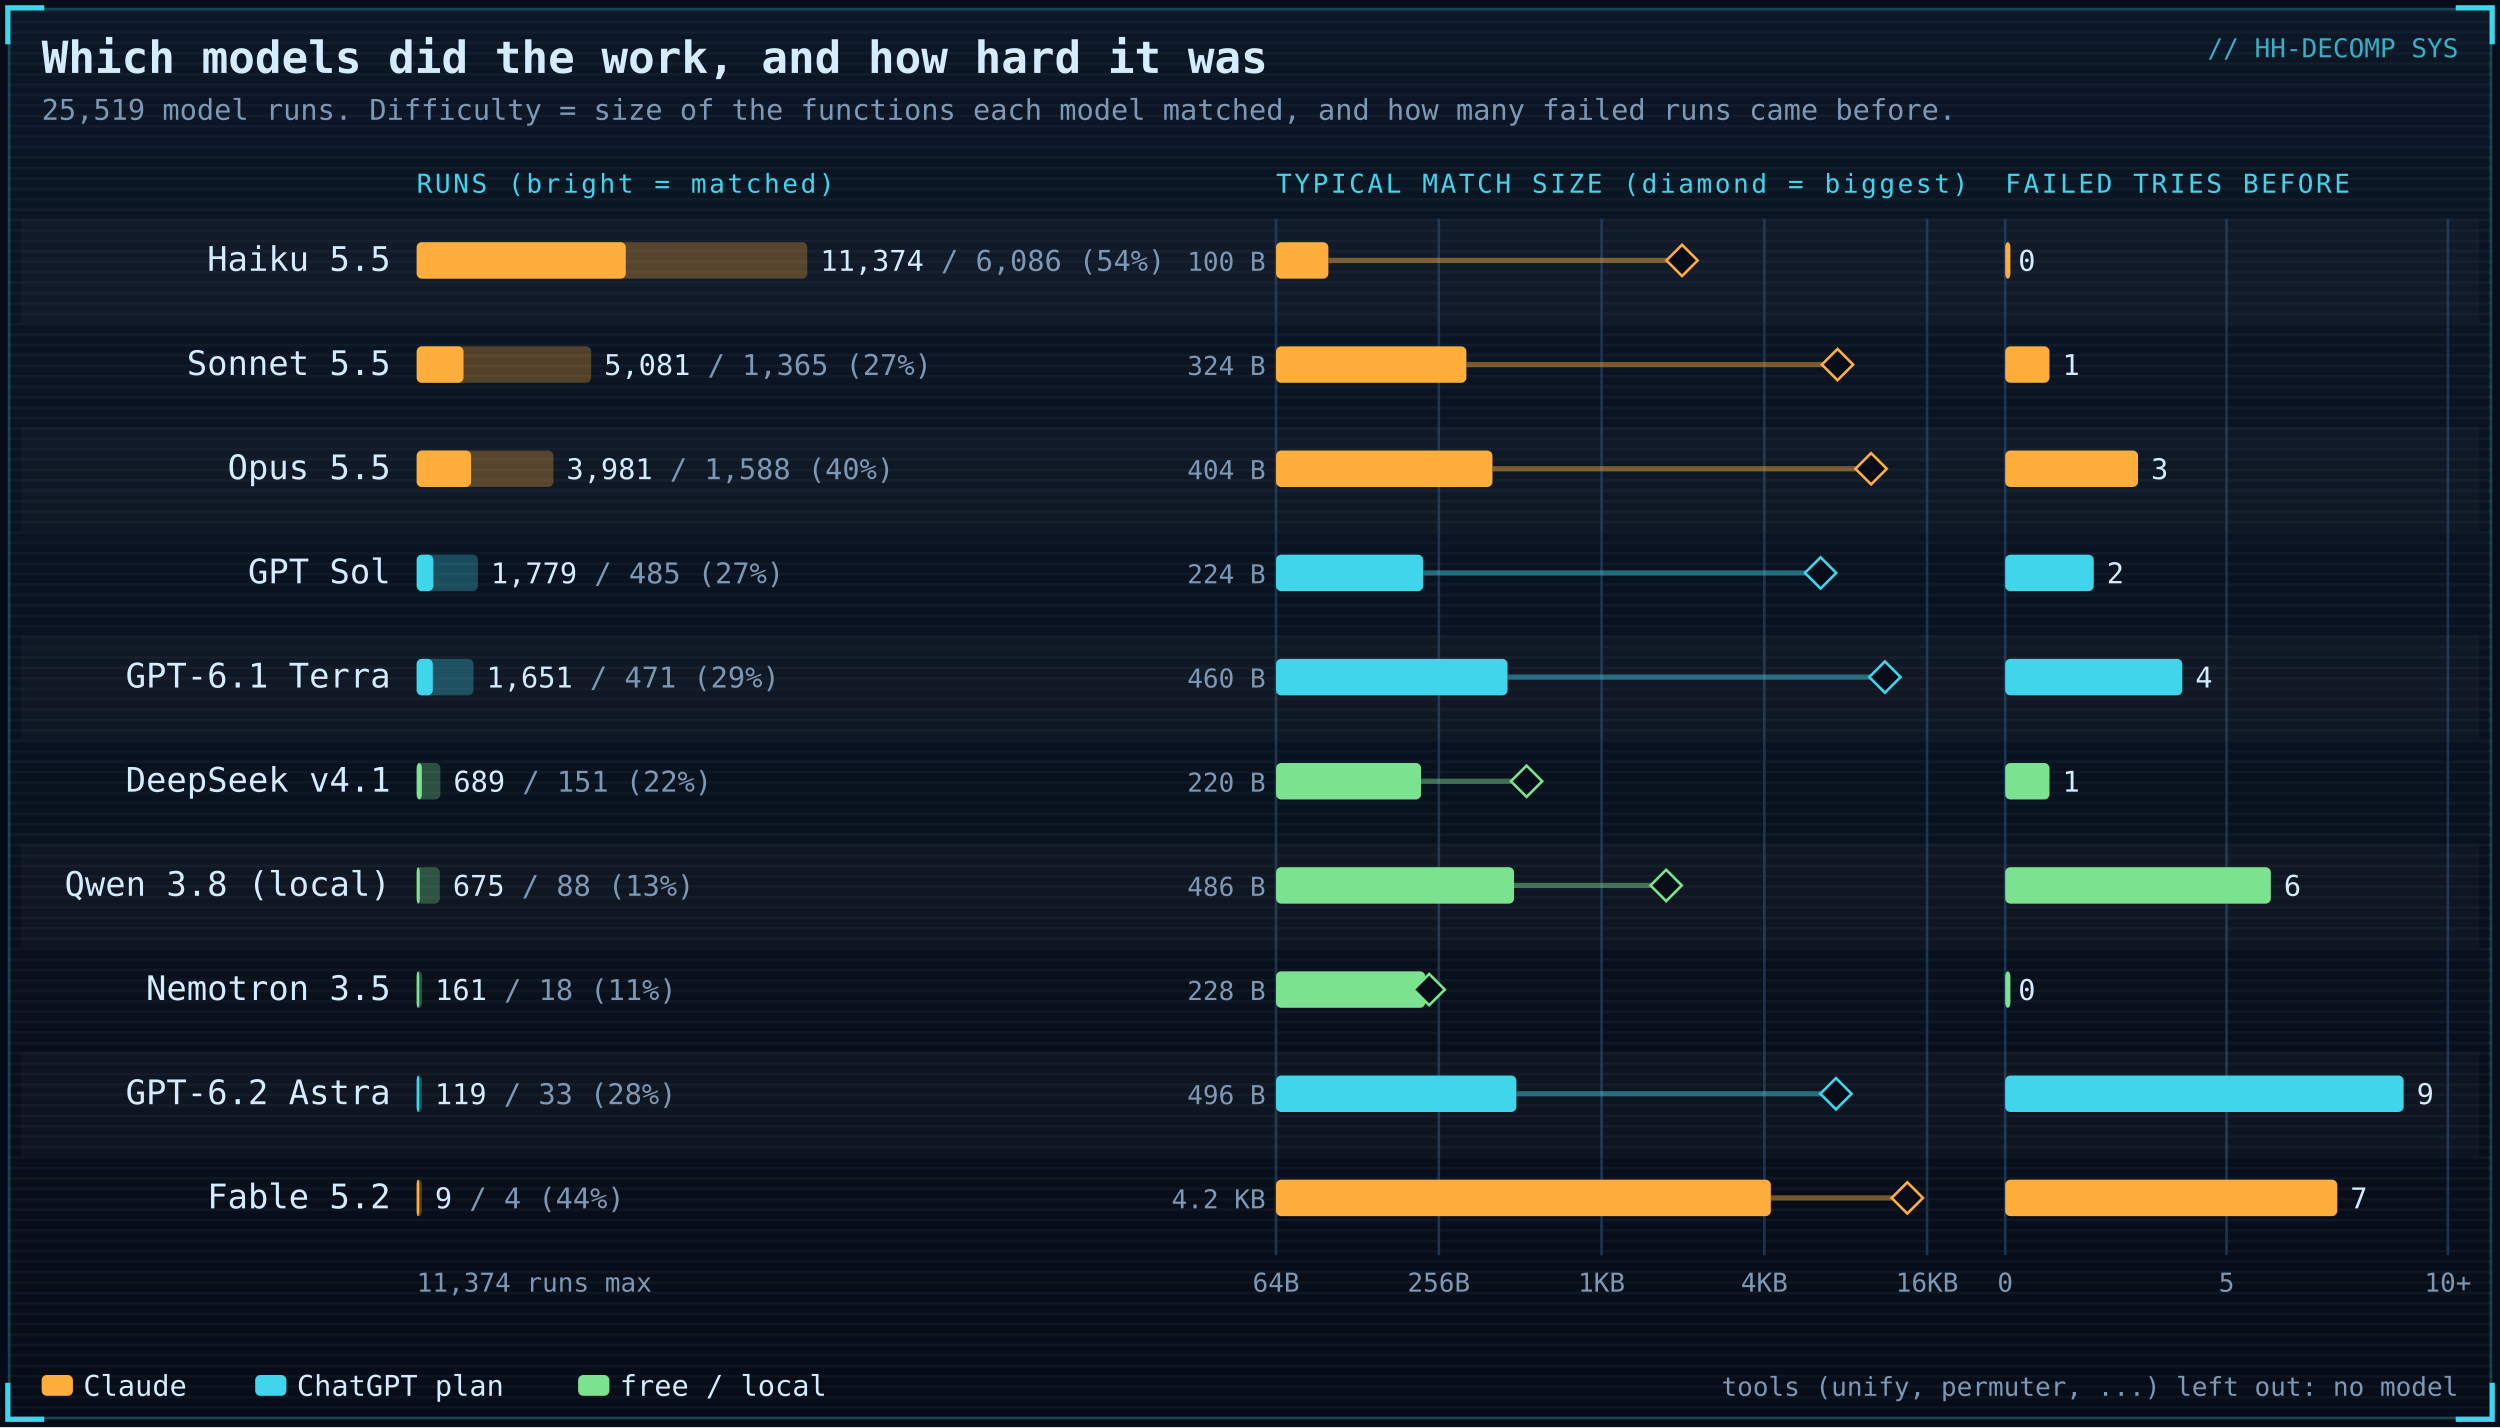
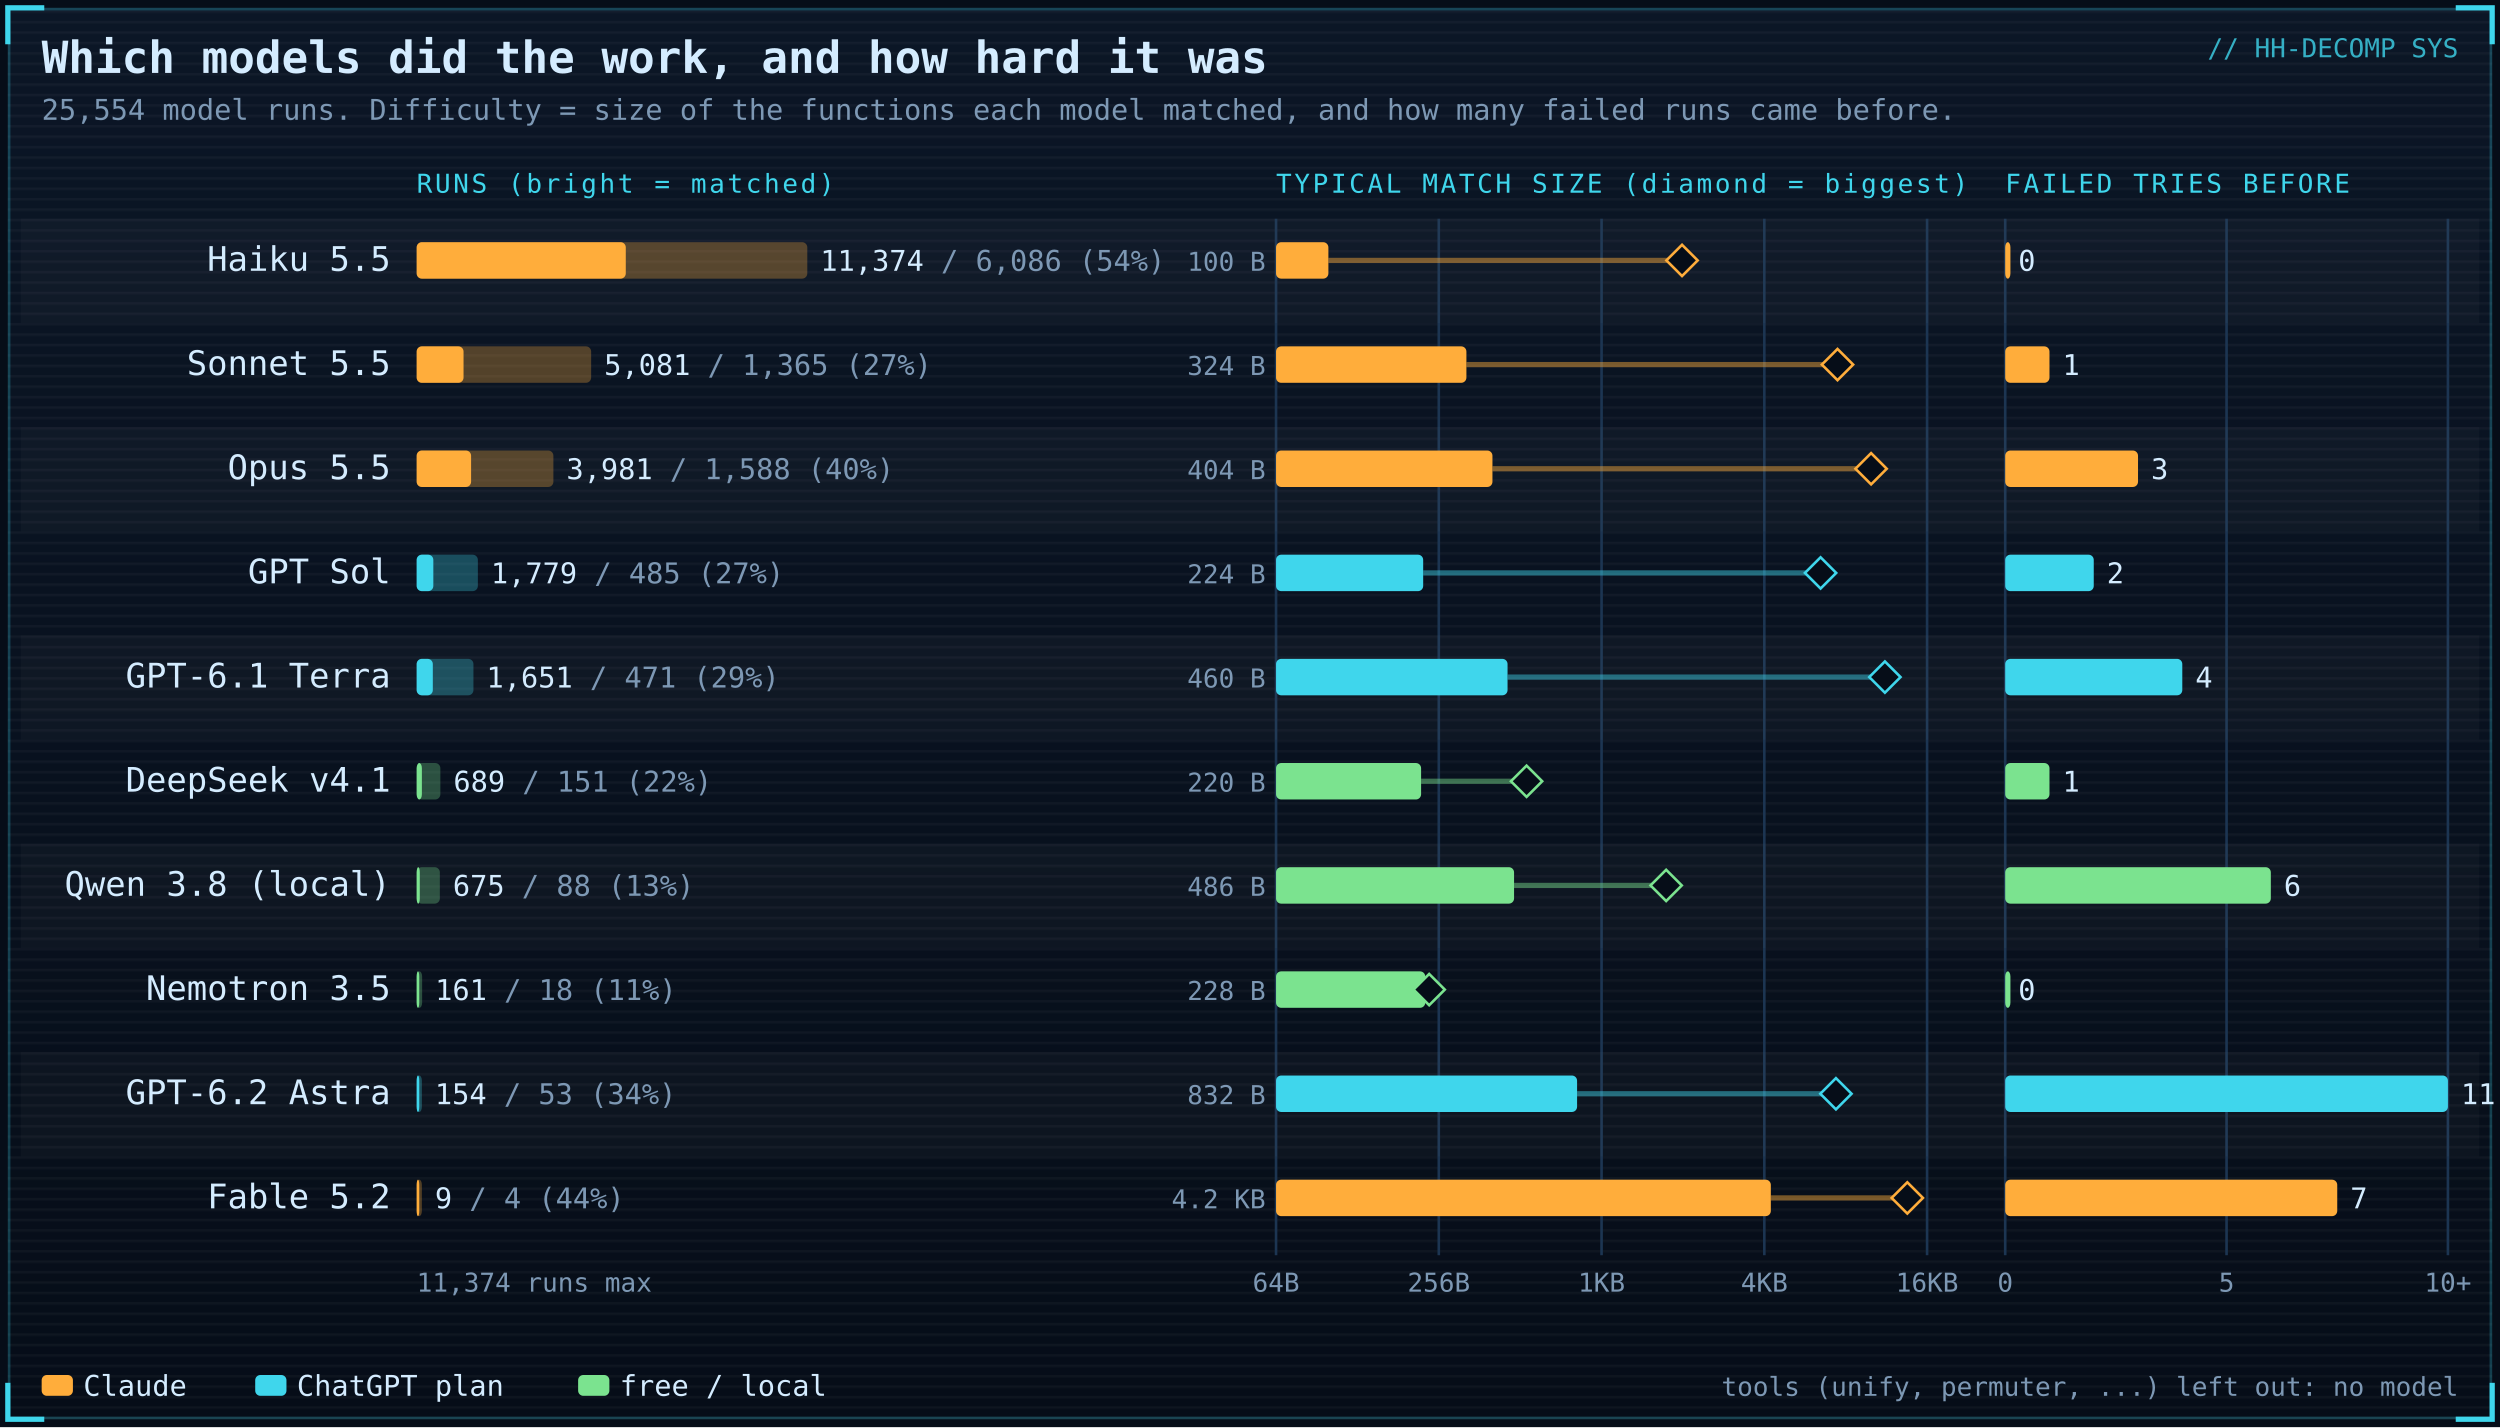
<svg xmlns="http://www.w3.org/2000/svg" viewBox="0 0 960 548" width="960" height="548" font-family="'Share Tech Mono','Eurostile','Bank Gothic',Consolas,'DejaVu Sans Mono',monospace" role="img" aria-label="Which models did the work, and how hard it was">
  <defs>
    <pattern id="scan" width="4" height="4" patternUnits="userSpaceOnUse">
      <rect width="4" height="1" fill="#ffffff" opacity="0.035" />
    </pattern>
    <linearGradient id="panel" x1="0" y1="0" x2="0" y2="1">
      <stop offset="0" stop-color="#0b1626" />
      <stop offset="1" stop-color="#060d18" />
    </linearGradient>
  </defs>
  <rect width="100%" height="100%" fill="#060d18" />
  <rect x="3" y="3" width="954" height="542" fill="url(#panel)" />
  <rect x="3" y="3" width="954" height="542" fill="url(#scan)" />
  <rect x="3.5" y="3.5" width="953" height="541" fill="none" stroke="#3fd6ec" stroke-opacity="0.25" />
  <path d="M3,17 V3 H17" fill="none" stroke="#3fd6ec" stroke-width="2" />
  <path d="M943,3 H957 V17" fill="none" stroke="#3fd6ec" stroke-width="2" />
  <path d="M3,531 V545 H17" fill="none" stroke="#3fd6ec" stroke-width="2" />
  <path d="M943,545 H957 V531" fill="none" stroke="#3fd6ec" stroke-width="2" />
  <text x="944" y="22" font-size="10" fill="#3fd6ec" text-anchor="end" opacity="0.8">// HH-DECOMP SYS</text>
  <text x="16" y="28" font-size="17" font-weight="600" fill="#d4ecff">Which models did the work, and how hard it was</text>
-   <text x="16" y="46" font-size="11" fill="#7d98b4">25,519 model runs. Difficulty = size of the functions each model matched, and how many failed runs came before.</text>
+   <text x="16" y="46" font-size="11" fill="#7d98b4">25,554 model runs. Difficulty = size of the functions each model matched, and how many failed runs came before.</text>
  <text x="160" y="74" font-size="10" fill="#3fd6ec" letter-spacing="1">RUNS  (bright = matched)</text>
  <text x="490" y="74" font-size="10" fill="#3fd6ec" letter-spacing="1">TYPICAL MATCH SIZE  (diamond = biggest)</text>
  <text x="770" y="74" font-size="10" fill="#3fd6ec" letter-spacing="1">FAILED TRIES BEFORE</text>
  <line x1="490.0" y1="84" x2="490.0" y2="482" stroke="#1c3552" />
  <text x="490.0" y="496" font-size="10" fill="#7d98b4" text-anchor="middle">64B</text>
  <line x1="552.5" y1="84" x2="552.5" y2="482" stroke="#1c3552" />
  <text x="552.5" y="496" font-size="10" fill="#7d98b4" text-anchor="middle">256B</text>
  <line x1="615.0" y1="84" x2="615.0" y2="482" stroke="#1c3552" />
  <text x="615.0" y="496" font-size="10" fill="#7d98b4" text-anchor="middle">1KB</text>
  <line x1="677.5" y1="84" x2="677.5" y2="482" stroke="#1c3552" />
  <text x="677.5" y="496" font-size="10" fill="#7d98b4" text-anchor="middle">4KB</text>
  <line x1="740.0" y1="84" x2="740.0" y2="482" stroke="#1c3552" />
  <text x="740.0" y="496" font-size="10" fill="#7d98b4" text-anchor="middle">16KB</text>
  <line x1="770.0" y1="84" x2="770.0" y2="482" stroke="#1c3552" />
  <text x="770.0" y="496" font-size="10" fill="#7d98b4" text-anchor="middle">0</text>
  <line x1="855.0" y1="84" x2="855.0" y2="482" stroke="#1c3552" />
  <text x="855.0" y="496" font-size="10" fill="#7d98b4" text-anchor="middle">5</text>
  <line x1="940.0" y1="84" x2="940.0" y2="482" stroke="#1c3552" />
  <text x="940.0" y="496" font-size="10" fill="#7d98b4" text-anchor="middle">10+</text>
  <text x="160" y="496" font-size="10" fill="#7d98b4">11,374 runs max</text>
  <rect x="8" y="84" width="944" height="40" fill="#ffffff" opacity="0.025" />
  <text x="150" y="104" font-size="13" fill="#d4ecff" text-anchor="end">Haiku 5.5</text>
  <rect x="160" y="93" width="150.0" height="14" rx="2" fill="#ffad3b" opacity="0.3" />
  <rect x="160" y="93" width="80.3" height="14" rx="2" fill="#ffad3b" />
  <text x="315.0" y="104" font-size="11" fill="#d4ecff">11,374 <tspan fill="#7d98b4">/ 6,086 (54%)</tspan>
  </text>
  <line x1="510.1" y1="100" x2="645.9" y2="100" stroke="#ffad3b" stroke-opacity="0.45" stroke-width="2" />
  <rect x="490" y="93" width="20.1" height="14" rx="2" fill="#ffad3b" />
  <path d="M645.9,94 l6,6 l-6,6 l-6,-6 z" fill="#060d18" stroke="#ffad3b" />
  <text x="486" y="104" font-size="10" fill="#7d98b4" text-anchor="end">100 B</text>
  <rect x="770" y="93" width="2.0" height="14" rx="2" fill="#ffad3b" />
  <text x="775.0" y="104" font-size="11" fill="#d4ecff">0</text>
  <text x="150" y="144" font-size="13" fill="#d4ecff" text-anchor="end">Sonnet 5.5</text>
  <rect x="160" y="133" width="67.0" height="14" rx="2" fill="#ffad3b" opacity="0.3" />
  <rect x="160" y="133" width="18.0" height="14" rx="2" fill="#ffad3b" />
  <text x="232.0" y="144" font-size="11" fill="#d4ecff">5,081 <tspan fill="#7d98b4">/ 1,365 (27%)</tspan>
  </text>
  <line x1="563.1" y1="140" x2="705.6" y2="140" stroke="#ffad3b" stroke-opacity="0.45" stroke-width="2" />
  <rect x="490" y="133" width="73.1" height="14" rx="2" fill="#ffad3b" />
  <path d="M705.6,134 l6,6 l-6,6 l-6,-6 z" fill="#060d18" stroke="#ffad3b" />
  <text x="486" y="144" font-size="10" fill="#7d98b4" text-anchor="end">324 B</text>
  <rect x="770" y="133" width="17.0" height="14" rx="2" fill="#ffad3b" />
  <text x="792.0" y="144" font-size="11" fill="#d4ecff">1</text>
  <rect x="8" y="164" width="944" height="40" fill="#ffffff" opacity="0.025" />
  <text x="150" y="184" font-size="13" fill="#d4ecff" text-anchor="end">Opus 5.5</text>
  <rect x="160" y="173" width="52.5" height="14" rx="2" fill="#ffad3b" opacity="0.3" />
  <rect x="160" y="173" width="20.9" height="14" rx="2" fill="#ffad3b" />
  <text x="217.5" y="184" font-size="11" fill="#d4ecff">3,981 <tspan fill="#7d98b4">/ 1,588 (40%)</tspan>
  </text>
  <line x1="573.1" y1="180" x2="718.5" y2="180" stroke="#ffad3b" stroke-opacity="0.45" stroke-width="2" />
  <rect x="490" y="173" width="83.1" height="14" rx="2" fill="#ffad3b" />
  <path d="M718.5,174 l6,6 l-6,6 l-6,-6 z" fill="#060d18" stroke="#ffad3b" />
  <text x="486" y="184" font-size="10" fill="#7d98b4" text-anchor="end">404 B</text>
  <rect x="770" y="173" width="51.0" height="14" rx="2" fill="#ffad3b" />
  <text x="826.0" y="184" font-size="11" fill="#d4ecff">3</text>
  <text x="150" y="224" font-size="13" fill="#d4ecff" text-anchor="end">GPT Sol</text>
  <rect x="160" y="213" width="23.5" height="14" rx="2" fill="#3fd6ec" opacity="0.3" />
  <rect x="160" y="213" width="6.4" height="14" rx="2" fill="#3fd6ec" />
  <text x="188.5" y="224" font-size="11" fill="#d4ecff">1,779 <tspan fill="#7d98b4">/ 485 (27%)</tspan>
  </text>
  <line x1="546.5" y1="220" x2="699.1" y2="220" stroke="#3fd6ec" stroke-opacity="0.45" stroke-width="2" />
  <rect x="490" y="213" width="56.5" height="14" rx="2" fill="#3fd6ec" />
  <path d="M699.1,214 l6,6 l-6,6 l-6,-6 z" fill="#060d18" stroke="#3fd6ec" />
  <text x="486" y="224" font-size="10" fill="#7d98b4" text-anchor="end">224 B</text>
  <rect x="770" y="213" width="34.0" height="14" rx="2" fill="#3fd6ec" />
  <text x="809.0" y="224" font-size="11" fill="#d4ecff">2</text>
  <rect x="8" y="244" width="944" height="40" fill="#ffffff" opacity="0.025" />
  <text x="150" y="264" font-size="13" fill="#d4ecff" text-anchor="end">GPT-6.1 Terra</text>
  <rect x="160" y="253" width="21.8" height="14" rx="2" fill="#3fd6ec" opacity="0.3" />
  <rect x="160" y="253" width="6.2" height="14" rx="2" fill="#3fd6ec" />
  <text x="186.8" y="264" font-size="11" fill="#d4ecff">1,651 <tspan fill="#7d98b4">/ 471 (29%)</tspan>
  </text>
  <line x1="578.9" y1="260" x2="723.8" y2="260" stroke="#3fd6ec" stroke-opacity="0.45" stroke-width="2" />
  <rect x="490" y="253" width="88.9" height="14" rx="2" fill="#3fd6ec" />
  <path d="M723.8,254 l6,6 l-6,6 l-6,-6 z" fill="#060d18" stroke="#3fd6ec" />
  <text x="486" y="264" font-size="10" fill="#7d98b4" text-anchor="end">460 B</text>
  <rect x="770" y="253" width="68.0" height="14" rx="2" fill="#3fd6ec" />
  <text x="843.0" y="264" font-size="11" fill="#d4ecff">4</text>
  <text x="150" y="304" font-size="13" fill="#d4ecff" text-anchor="end">DeepSeek v4.1</text>
  <rect x="160" y="293" width="9.1" height="14" rx="2" fill="#7be38f" opacity="0.3" />
  <rect x="160" y="293" width="2.0" height="14" rx="2" fill="#7be38f" />
  <text x="174.1" y="304" font-size="11" fill="#d4ecff">689 <tspan fill="#7d98b4">/ 151 (22%)</tspan>
  </text>
  <line x1="545.7" y1="300" x2="586.2" y2="300" stroke="#7be38f" stroke-opacity="0.45" stroke-width="2" />
  <rect x="490" y="293" width="55.7" height="14" rx="2" fill="#7be38f" />
  <path d="M586.2,294 l6,6 l-6,6 l-6,-6 z" fill="#060d18" stroke="#7be38f" />
  <text x="486" y="304" font-size="10" fill="#7d98b4" text-anchor="end">220 B</text>
  <rect x="770" y="293" width="17.0" height="14" rx="2" fill="#7be38f" />
  <text x="792.0" y="304" font-size="11" fill="#d4ecff">1</text>
  <rect x="8" y="324" width="944" height="40" fill="#ffffff" opacity="0.025" />
  <text x="150" y="344" font-size="13" fill="#d4ecff" text-anchor="end">Qwen 3.8 (local)</text>
  <rect x="160" y="333" width="8.9" height="14" rx="2" fill="#7be38f" opacity="0.3" />
  <rect x="160" y="333" width="1.2" height="14" rx="2" fill="#7be38f" />
  <text x="173.9" y="344" font-size="11" fill="#d4ecff">675 <tspan fill="#7d98b4">/ 88 (13%)</tspan>
  </text>
  <line x1="581.4" y1="340" x2="639.8" y2="340" stroke="#7be38f" stroke-opacity="0.45" stroke-width="2" />
  <rect x="490" y="333" width="91.4" height="14" rx="2" fill="#7be38f" />
  <path d="M639.8,334 l6,6 l-6,6 l-6,-6 z" fill="#060d18" stroke="#7be38f" />
  <text x="486" y="344" font-size="10" fill="#7d98b4" text-anchor="end">486 B</text>
  <rect x="770" y="333" width="102.0" height="14" rx="2" fill="#7be38f" />
  <text x="877.0" y="344" font-size="11" fill="#d4ecff">6</text>
  <text x="150" y="384" font-size="13" fill="#d4ecff" text-anchor="end">Nemotron 3.5</text>
  <rect x="160" y="373" width="2.1" height="14" rx="2" fill="#7be38f" opacity="0.3" />
  <rect x="160" y="373" width="1.0" height="14" rx="2" fill="#7be38f" />
  <text x="167.1" y="384" font-size="11" fill="#d4ecff">161 <tspan fill="#7d98b4">/ 18 (11%)</tspan>
  </text>
  <line x1="547.3" y1="380" x2="548.8" y2="380" stroke="#7be38f" stroke-opacity="0.45" stroke-width="2" />
  <rect x="490" y="373" width="57.3" height="14" rx="2" fill="#7be38f" />
  <path d="M548.8,374 l6,6 l-6,6 l-6,-6 z" fill="#060d18" stroke="#7be38f" />
  <text x="486" y="384" font-size="10" fill="#7d98b4" text-anchor="end">228 B</text>
  <rect x="770" y="373" width="2.0" height="14" rx="2" fill="#7be38f" />
  <text x="775.0" y="384" font-size="11" fill="#d4ecff">0</text>
  <rect x="8" y="404" width="944" height="40" fill="#ffffff" opacity="0.025" />
  <text x="150" y="424" font-size="13" fill="#d4ecff" text-anchor="end">GPT-6.2 Astra</text>
  <rect x="160" y="413" width="2.0" height="14" rx="2" fill="#3fd6ec" opacity="0.3" />
  <rect x="160" y="413" width="1.0" height="14" rx="2" fill="#3fd6ec" />
-   <text x="167.0" y="424" font-size="11" fill="#d4ecff">119 <tspan fill="#7d98b4">/ 33 (28%)</tspan>
+   <text x="167.0" y="424" font-size="11" fill="#d4ecff">154 <tspan fill="#7d98b4">/ 53 (34%)</tspan>
  </text>
-   <line x1="582.3" y1="420" x2="705.0" y2="420" stroke="#3fd6ec" stroke-opacity="0.45" stroke-width="2" />
-   <rect x="490" y="413" width="92.3" height="14" rx="2" fill="#3fd6ec" />
+   <line x1="605.6" y1="420" x2="705.0" y2="420" stroke="#3fd6ec" stroke-opacity="0.45" stroke-width="2" />
+   <rect x="490" y="413" width="115.6" height="14" rx="2" fill="#3fd6ec" />
  <path d="M705.0,414 l6,6 l-6,6 l-6,-6 z" fill="#060d18" stroke="#3fd6ec" />
-   <text x="486" y="424" font-size="10" fill="#7d98b4" text-anchor="end">496 B</text>
-   <rect x="770" y="413" width="153.0" height="14" rx="2" fill="#3fd6ec" />
-   <text x="928.0" y="424" font-size="11" fill="#d4ecff">9</text>
+   <text x="486" y="424" font-size="10" fill="#7d98b4" text-anchor="end">832 B</text>
+   <rect x="770" y="413" width="170.0" height="14" rx="2" fill="#3fd6ec" />
+   <text x="945.0" y="424" font-size="11" fill="#d4ecff">11</text>
  <text x="150" y="464" font-size="13" fill="#d4ecff" text-anchor="end">Fable 5.2</text>
  <rect x="160" y="453" width="2.0" height="14" rx="2" fill="#ffad3b" opacity="0.3" />
  <rect x="160" y="453" width="1.0" height="14" rx="2" fill="#ffad3b" />
  <text x="167.0" y="464" font-size="11" fill="#d4ecff">9 <tspan fill="#7d98b4">/ 4 (44%)</tspan>
  </text>
  <line x1="680.0" y1="460" x2="732.4" y2="460" stroke="#ffad3b" stroke-opacity="0.45" stroke-width="2" />
  <rect x="490" y="453" width="190.0" height="14" rx="2" fill="#ffad3b" />
  <path d="M732.4,454 l6,6 l-6,6 l-6,-6 z" fill="#060d18" stroke="#ffad3b" />
  <text x="486" y="464" font-size="10" fill="#7d98b4" text-anchor="end">4.2 KB</text>
  <rect x="770" y="453" width="127.5" height="14" rx="2" fill="#ffad3b" />
  <text x="902.5" y="464" font-size="11" fill="#d4ecff">7</text>
  <rect x="16" y="528" width="12" height="8" rx="2" fill="#ffad3b" />
  <text x="32" y="536" font-size="11" fill="#d4ecff">Claude</text>
  <rect x="98" y="528" width="12" height="8" rx="2" fill="#3fd6ec" />
  <text x="114" y="536" font-size="11" fill="#d4ecff">ChatGPT plan</text>
  <rect x="222" y="528" width="12" height="8" rx="2" fill="#7be38f" />
  <text x="238" y="536" font-size="11" fill="#d4ecff">free / local</text>
  <text x="944" y="536" font-size="10" fill="#7d98b4" text-anchor="end">tools (unify, permuter, ...) left out: no model</text>
</svg>
